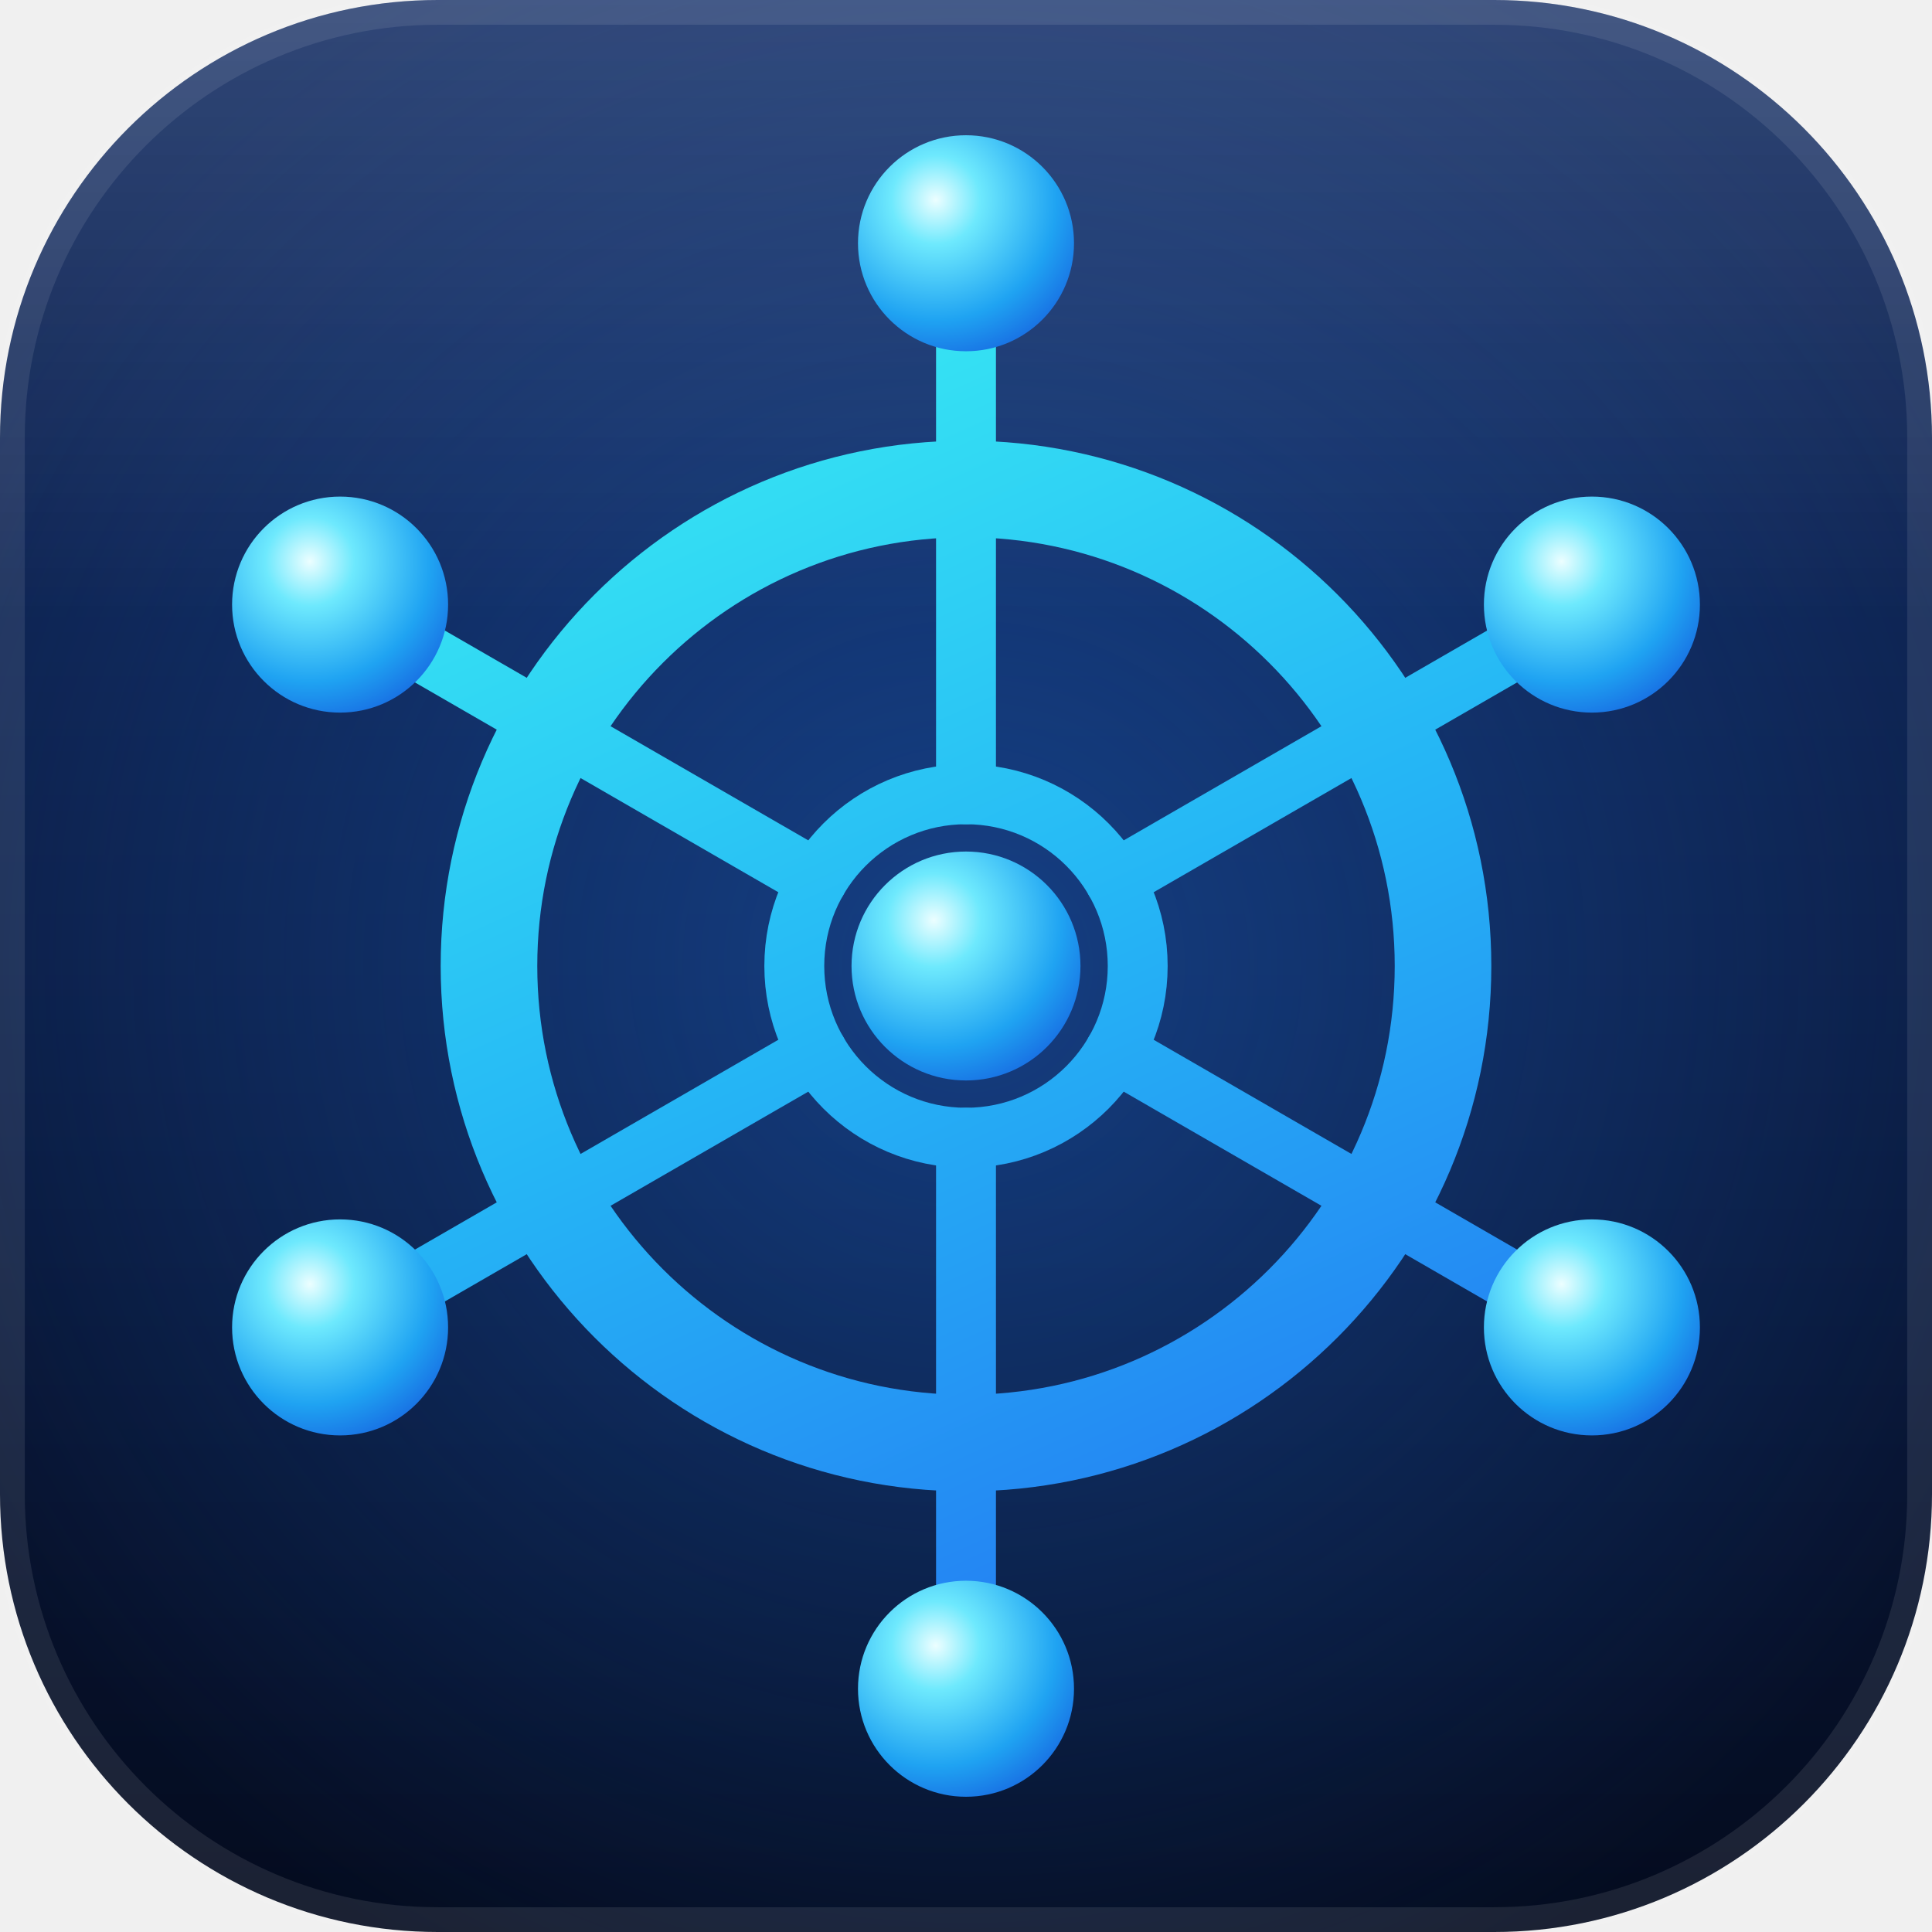
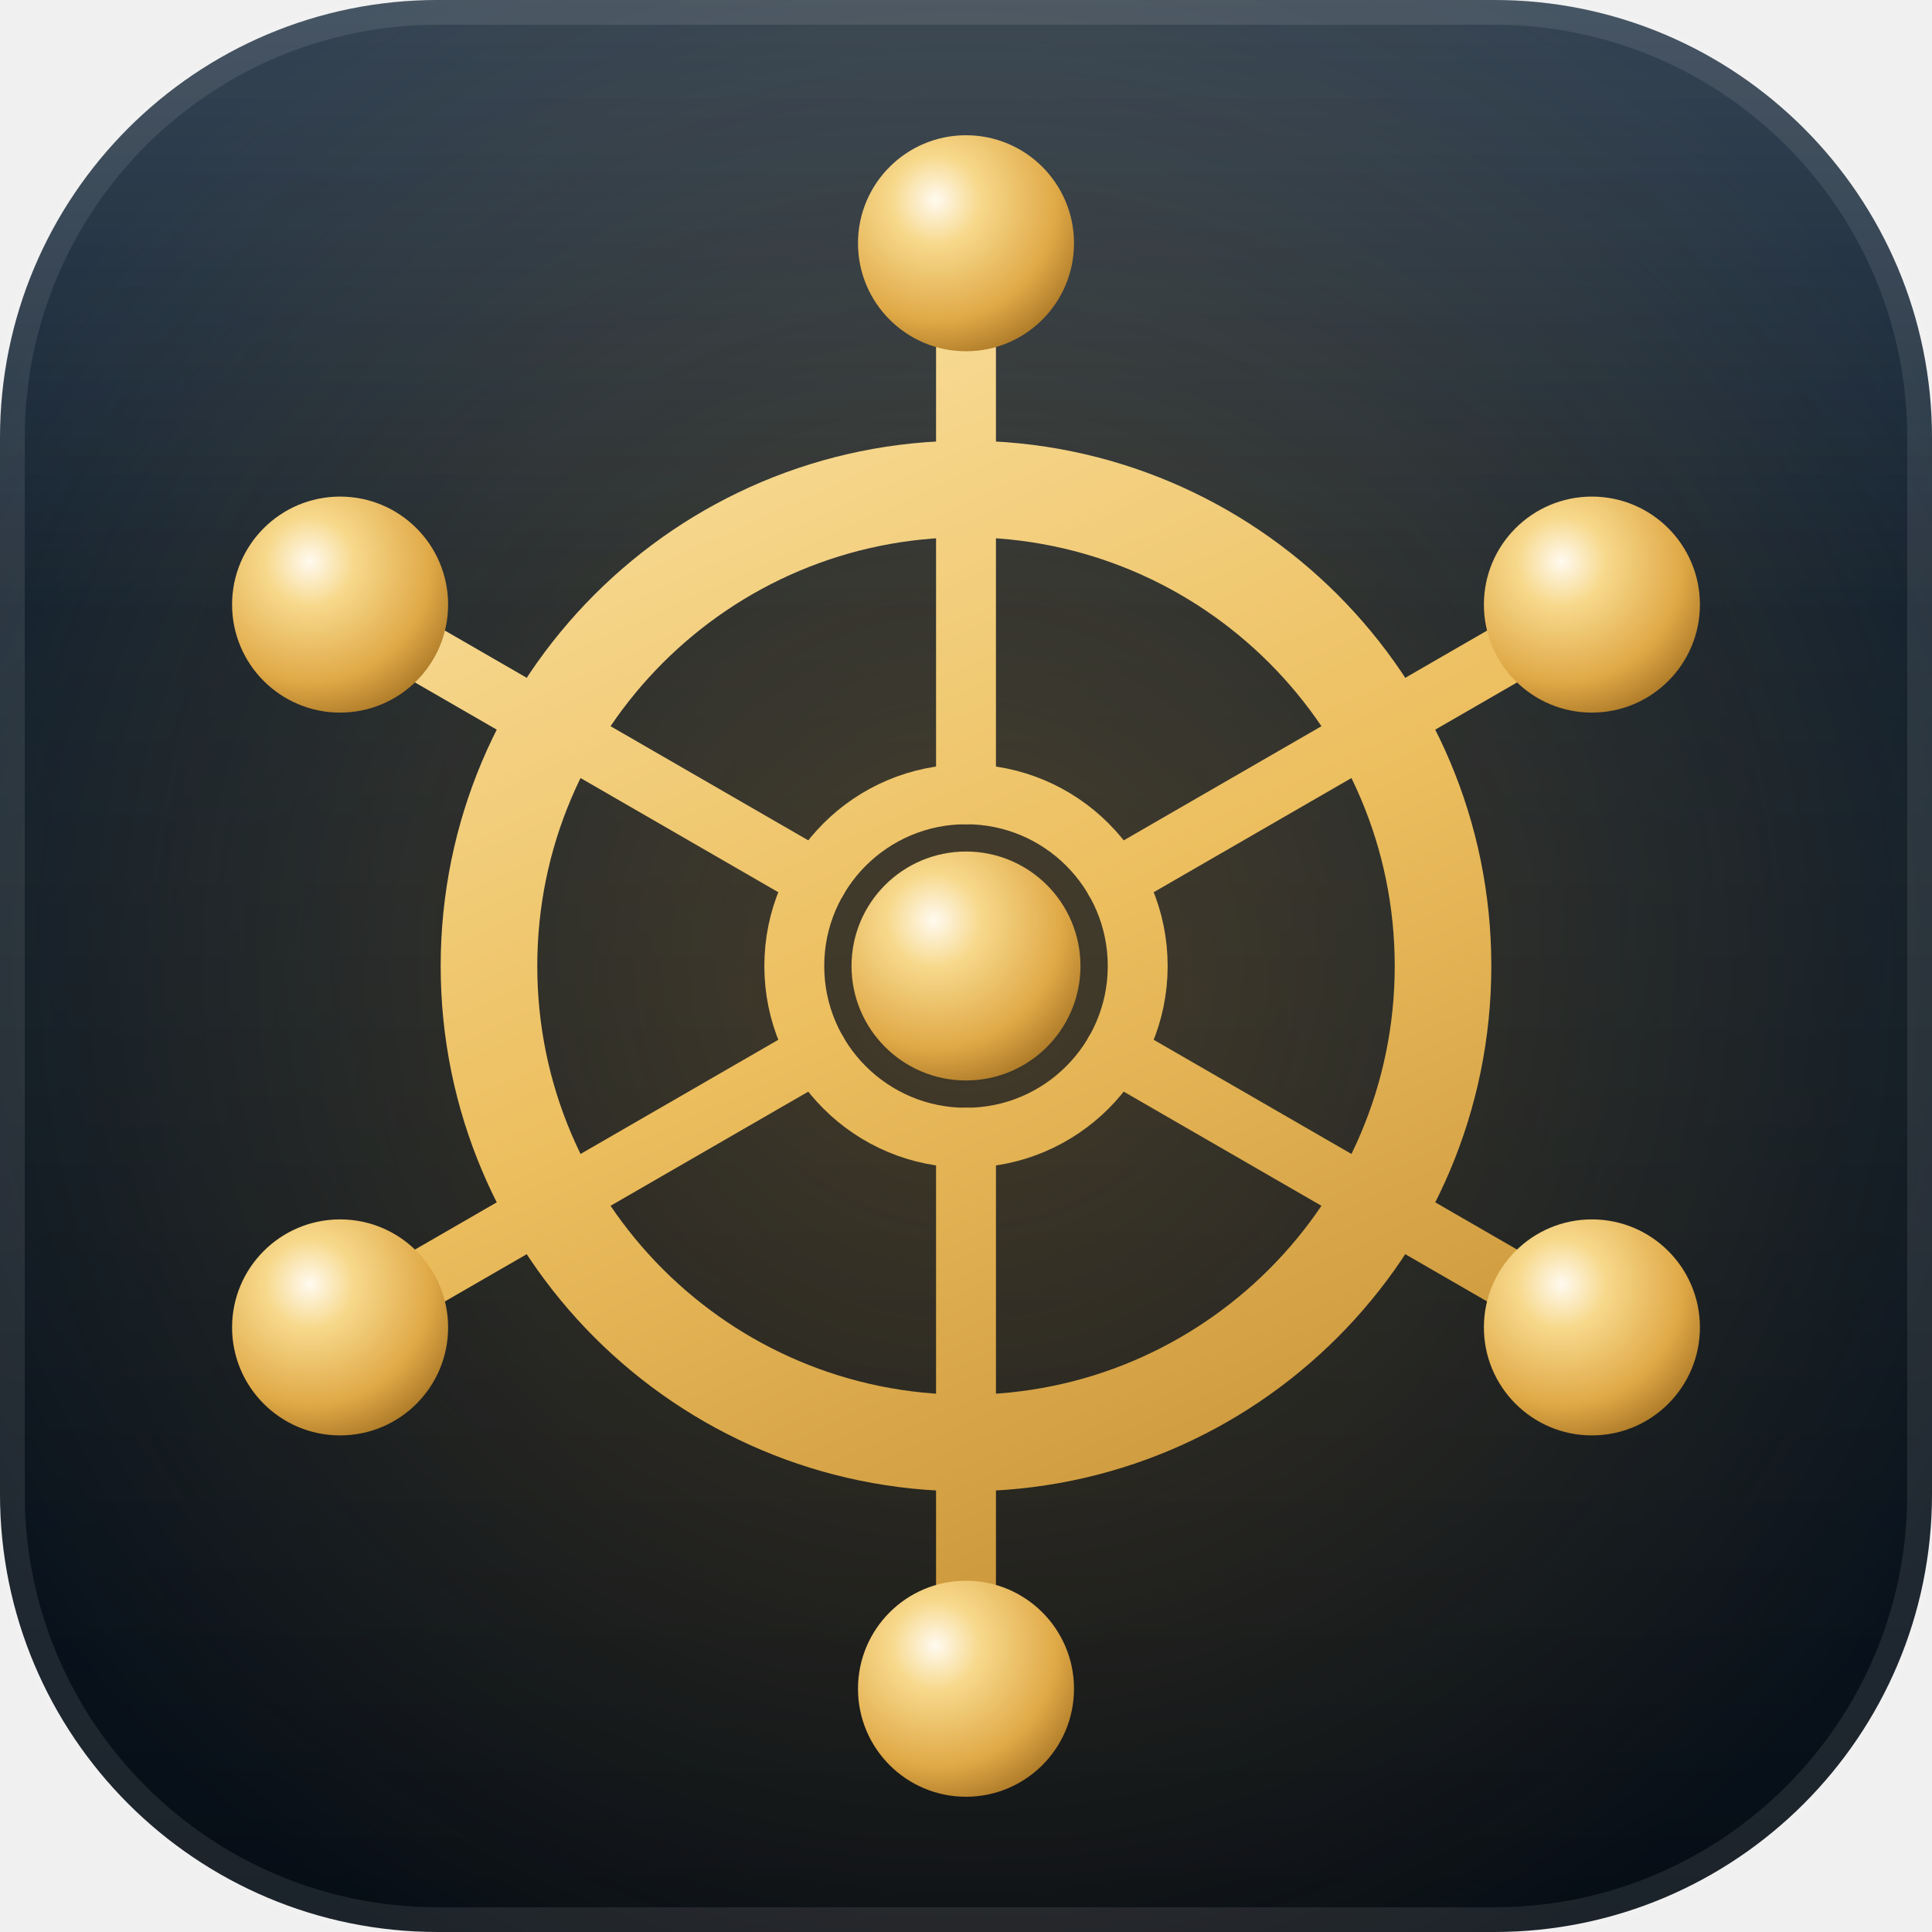
<svg xmlns="http://www.w3.org/2000/svg" viewBox="0 0 32 32" width="32" height="32">
  <defs>
    <linearGradient id="bg" x1="0" y1="0" x2="0" y2="1">
-       <stop offset="0" stop-color="#122c63" />
-       <stop offset="0.55" stop-color="#0a1a3f" />
-       <stop offset="1" stop-color="#040b1e" />
+       <stop offset="0" stop-color="#17293b" />
+       <stop offset="0.55" stop-color="#0d1a27" />
+       <stop offset="1" stop-color="#060d15" />
    </linearGradient>
    <radialGradient id="bgGlow" cx="0.5" cy="0.5" r="0.58">
-       <stop offset="0" stop-color="#1f62c4" stop-opacity="0.5" />
-       <stop offset="1" stop-color="#1f62c4" stop-opacity="0" />
+       <stop offset="0" stop-color="#c98b2e" stop-opacity="0.3" />
+       <stop offset="1" stop-color="#c98b2e" stop-opacity="0" />
    </radialGradient>
    <linearGradient id="sheen" x1="0" y1="0" x2="0" y2="1">
      <stop offset="0" stop-color="#ffffff" stop-opacity="0.13" />
      <stop offset="0.32" stop-color="#ffffff" stop-opacity="0" />
    </linearGradient>
    <linearGradient id="ink" gradientUnits="userSpaceOnUse" x1="10.313" y1="3.438" x2="21.688" y2="28.563">
-       <stop offset="0" stop-color="#2af3f0" />
-       <stop offset="0.5" stop-color="#1fb0f2" />
-       <stop offset="1" stop-color="#1c5fe6" />
+       <stop offset="0" stop-color="#f7dc92" />
+       <stop offset="0.5" stop-color="#e3b04e" />
+       <stop offset="1" stop-color="#a8741f" />
    </linearGradient>
    <linearGradient id="inkSmall" gradientUnits="userSpaceOnUse" x1="10.313" y1="3.438" x2="21.688" y2="28.563">
-       <stop offset="0" stop-color="#3cf4f2" />
-       <stop offset="0.5" stop-color="#25b6f5" />
-       <stop offset="1" stop-color="#2470f2" />
+       <stop offset="0" stop-color="#fbe4a6" />
+       <stop offset="0.5" stop-color="#ecbe5e" />
+       <stop offset="1" stop-color="#c18a30" />
    </linearGradient>
    <linearGradient id="trail" x1="0" y1="0" x2="1" y2="0">
-       <stop offset="0" stop-color="#7ff3ff" stop-opacity="0" />
-       <stop offset="1" stop-color="#9ff7ff" stop-opacity="0.8" />
+       <stop offset="0" stop-color="#ffe2a0" stop-opacity="0" />
+       <stop offset="1" stop-color="#fff0c8" stop-opacity="0.8" />
    </linearGradient>
    <radialGradient id="core" cx="0.36" cy="0.3" r="0.82">
-       <stop offset="0" stop-color="#ecfeff" />
-       <stop offset="0.25" stop-color="#6ee9fd" />
-       <stop offset="0.68" stop-color="#1fa3f2" />
-       <stop offset="1" stop-color="#1660df" />
+       <stop offset="0" stop-color="#fffaf0" />
+       <stop offset="0.25" stop-color="#f7d98c" />
+       <stop offset="0.68" stop-color="#e0a947" />
+       <stop offset="1" stop-color="#9c6a1d" />
    </radialGradient>
    <radialGradient id="halo">
-       <stop offset="0" stop-color="#3fdcff" stop-opacity="0.72" />
-       <stop offset="0.42" stop-color="#2aa8ff" stop-opacity="0.24" />
-       <stop offset="1" stop-color="#2aa8ff" stop-opacity="0" />
+       <stop offset="0" stop-color="#ffd57a" stop-opacity="0.72" />
+       <stop offset="0.42" stop-color="#f0b44a" stop-opacity="0.24" />
+       <stop offset="1" stop-color="#f0b44a" stop-opacity="0" />
    </radialGradient>
    <radialGradient id="spark">
      <stop offset="0" stop-color="#ffffff" />
-       <stop offset="0.5" stop-color="#c8f8ff" />
-       <stop offset="1" stop-color="#5fe0ff" />
+       <stop offset="0.5" stop-color="#ffefc2" />
+       <stop offset="1" stop-color="#f3c96a" />
    </radialGradient>
    <filter id="glow" x="-25%" y="-25%" width="150%" height="150%">
      <feGaussianBlur stdDeviation="0.219" result="b" />
      <feColorMatrix in="b" type="matrix" values="1 0 0 0 0  0 1 0 0 0  0 0 1 0 0  0 0 0 0.8 0" result="g" />
      <feMerge>
        <feMergeNode in="g" />
        <feMergeNode in="SourceGraphic" />
      </feMerge>
    </filter>
    <filter id="blur3" x="-50%" y="-50%" width="200%" height="200%">
      <feGaussianBlur stdDeviation="0.094" />
    </filter>
    <filter id="drop" x="-20%" y="-20%" width="140%" height="150%">
      <feDropShadow dx="0" dy="0.438" stdDeviation="0.5" flood-color="#000" flood-opacity="0.38" />
    </filter>
  </defs>
  <rect x="0" y="0" width="32" height="32" rx="7.251" fill="url(#bg)" />
  <rect x="0" y="0" width="32" height="32" rx="7.251" fill="url(#bgGlow)" />
  <rect x="0" y="0" width="32" height="32" rx="7.251" fill="url(#sheen)" />
  <rect x="0.16" y="0.16" width="31.68" height="31.68" rx="7.091" fill="none" stroke="#fff" stroke-opacity="0.09" stroke-width="0.5" />
  <path d="M16 13.156L16 5.102M18.463 14.578L25.438 10.551M18.463 17.422L25.438 21.449M16 18.844L16 26.898M13.537 17.422L6.562 21.449M13.537 14.578L6.562 10.551" fill="none" stroke="url(#inkSmall)" stroke-width="0.992" stroke-linecap="round" />
  <circle cx="16" cy="16" r="7.901" fill="none" stroke="url(#inkSmall)" stroke-width="1.6" />
  <circle cx="16" cy="16" r="2.844" fill="none" stroke="url(#inkSmall)" stroke-width="0.992" />
  <circle cx="16" cy="4.029" r="1.789" fill="url(#core)" />
  <circle cx="26.367" cy="10.014" r="1.789" fill="url(#core)" />
  <circle cx="26.367" cy="21.986" r="1.789" fill="url(#core)" />
  <circle cx="16" cy="27.971" r="1.789" fill="url(#core)" />
  <circle cx="5.633" cy="21.986" r="1.789" fill="url(#core)" />
  <circle cx="5.633" cy="10.014" r="1.789" fill="url(#core)" />
  <circle cx="16" cy="16" r="1.896" fill="url(#core)" />
</svg>
